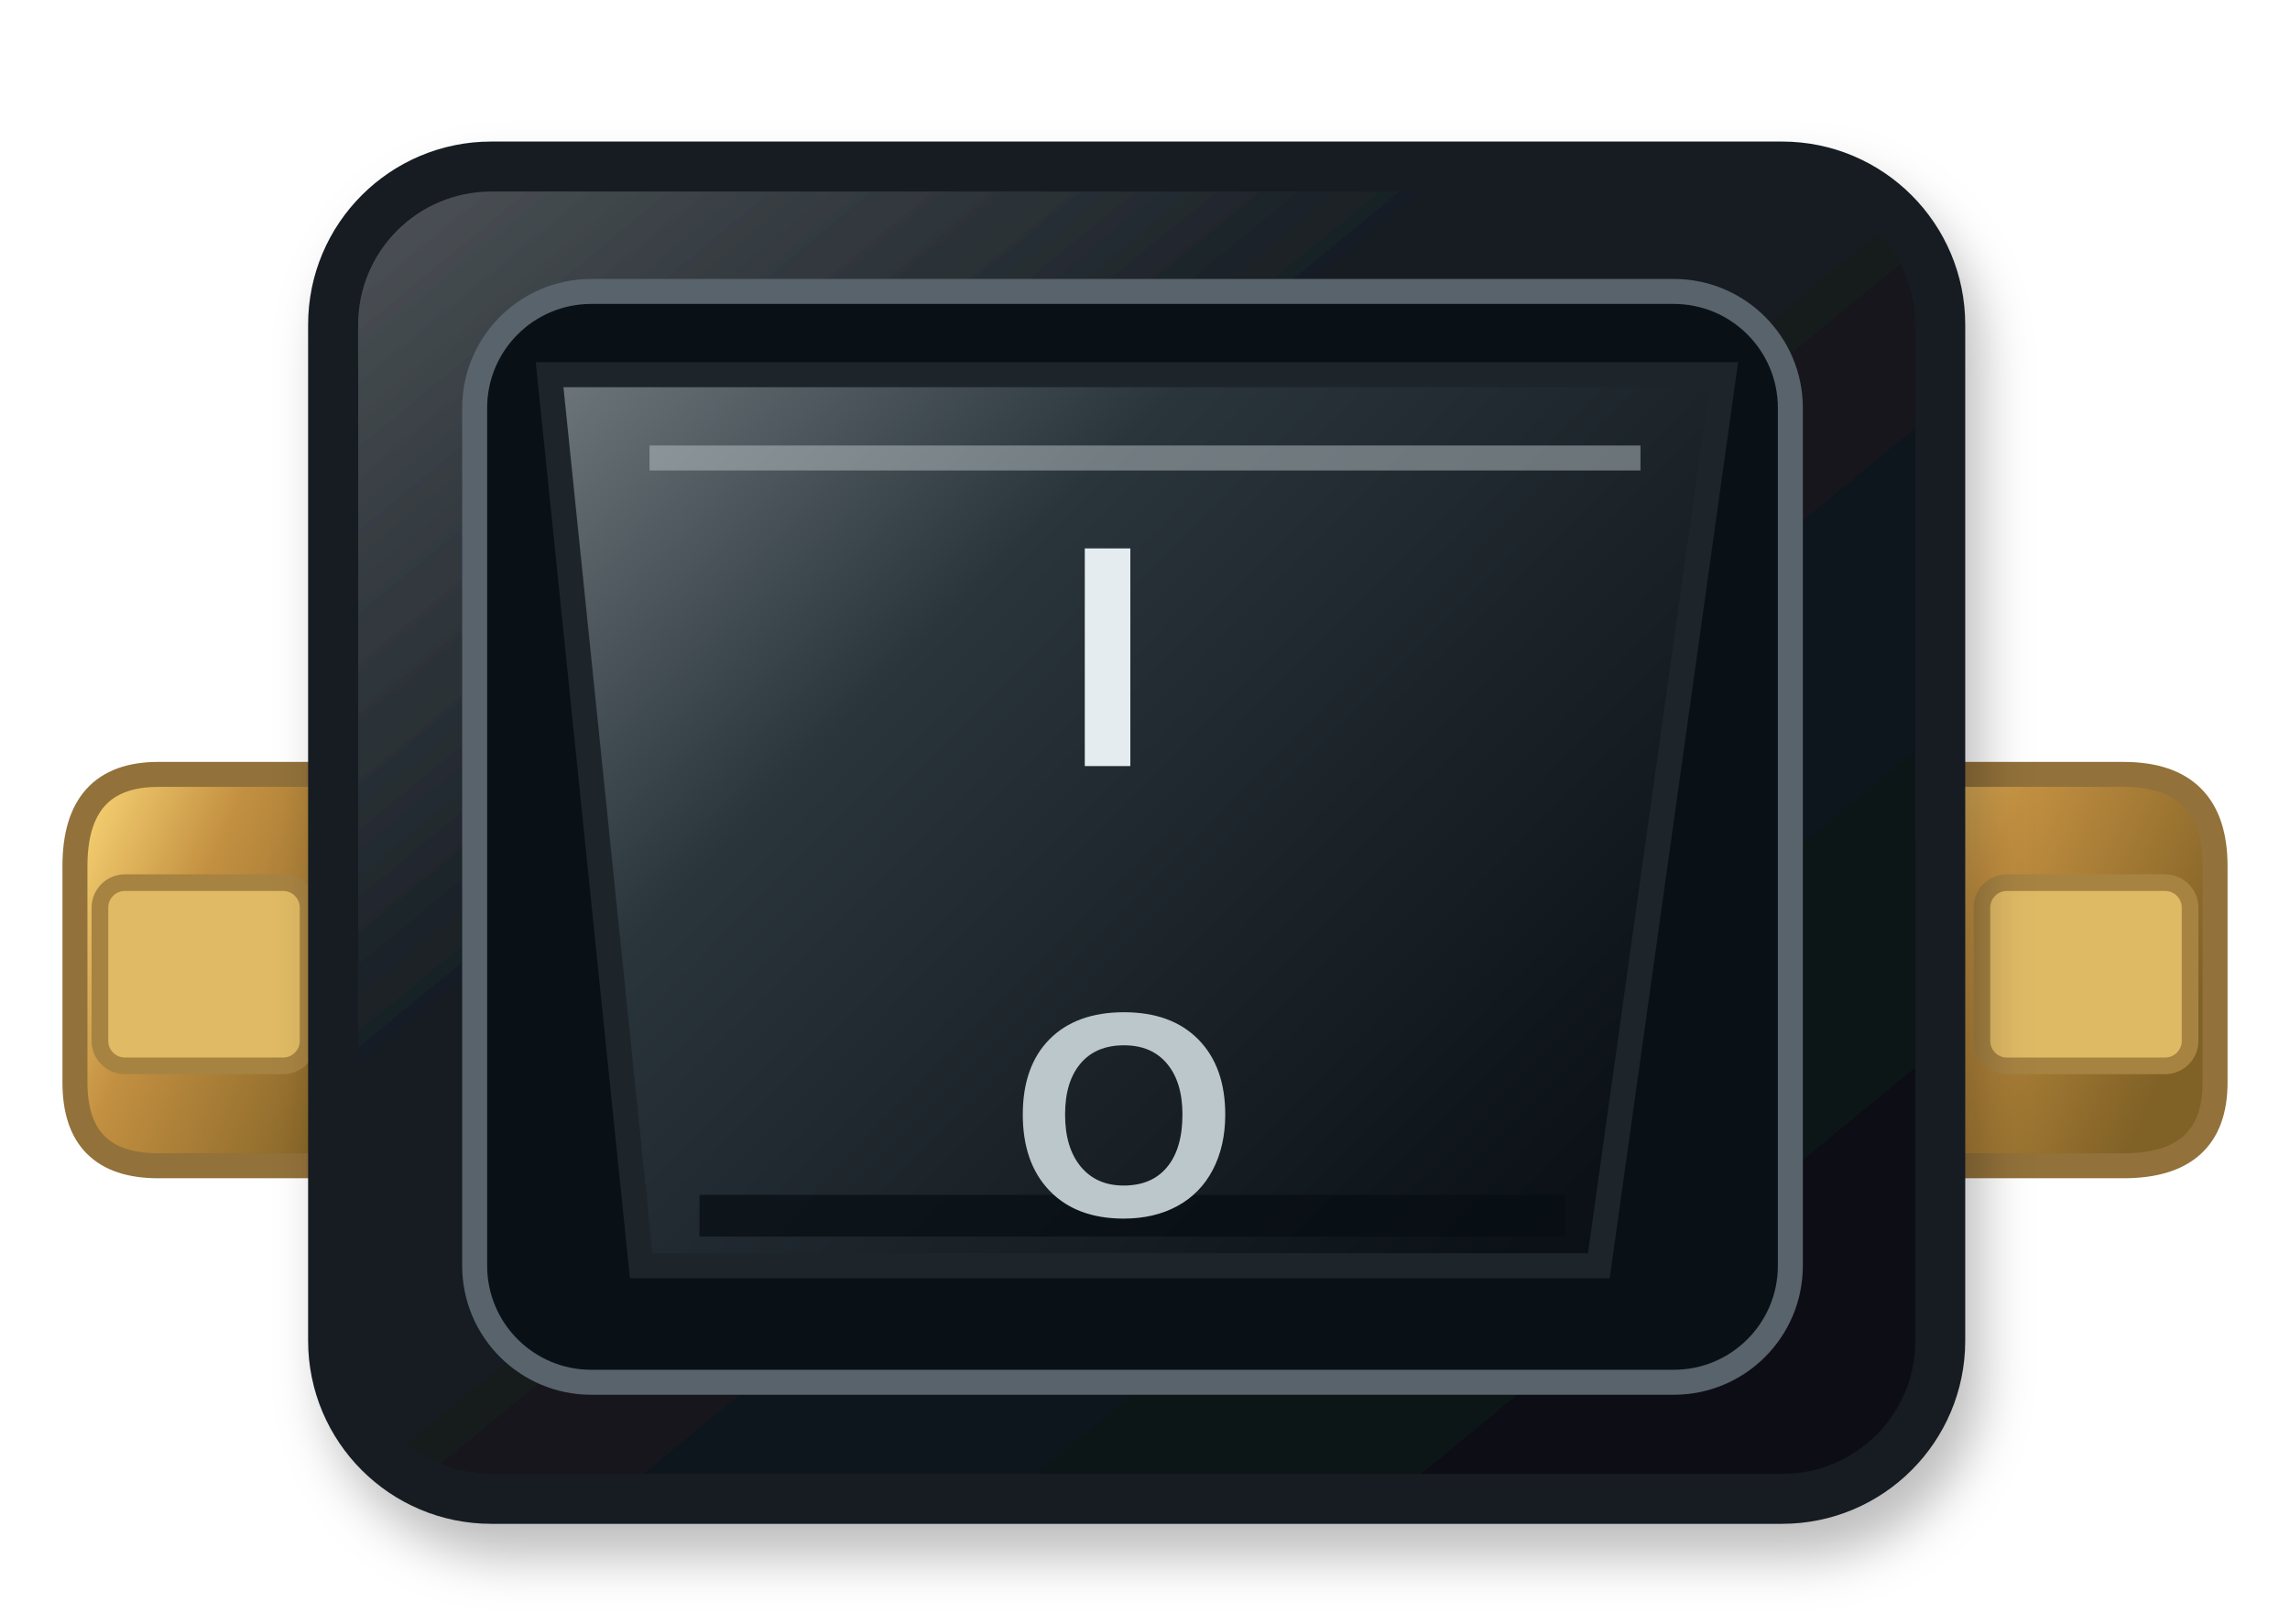
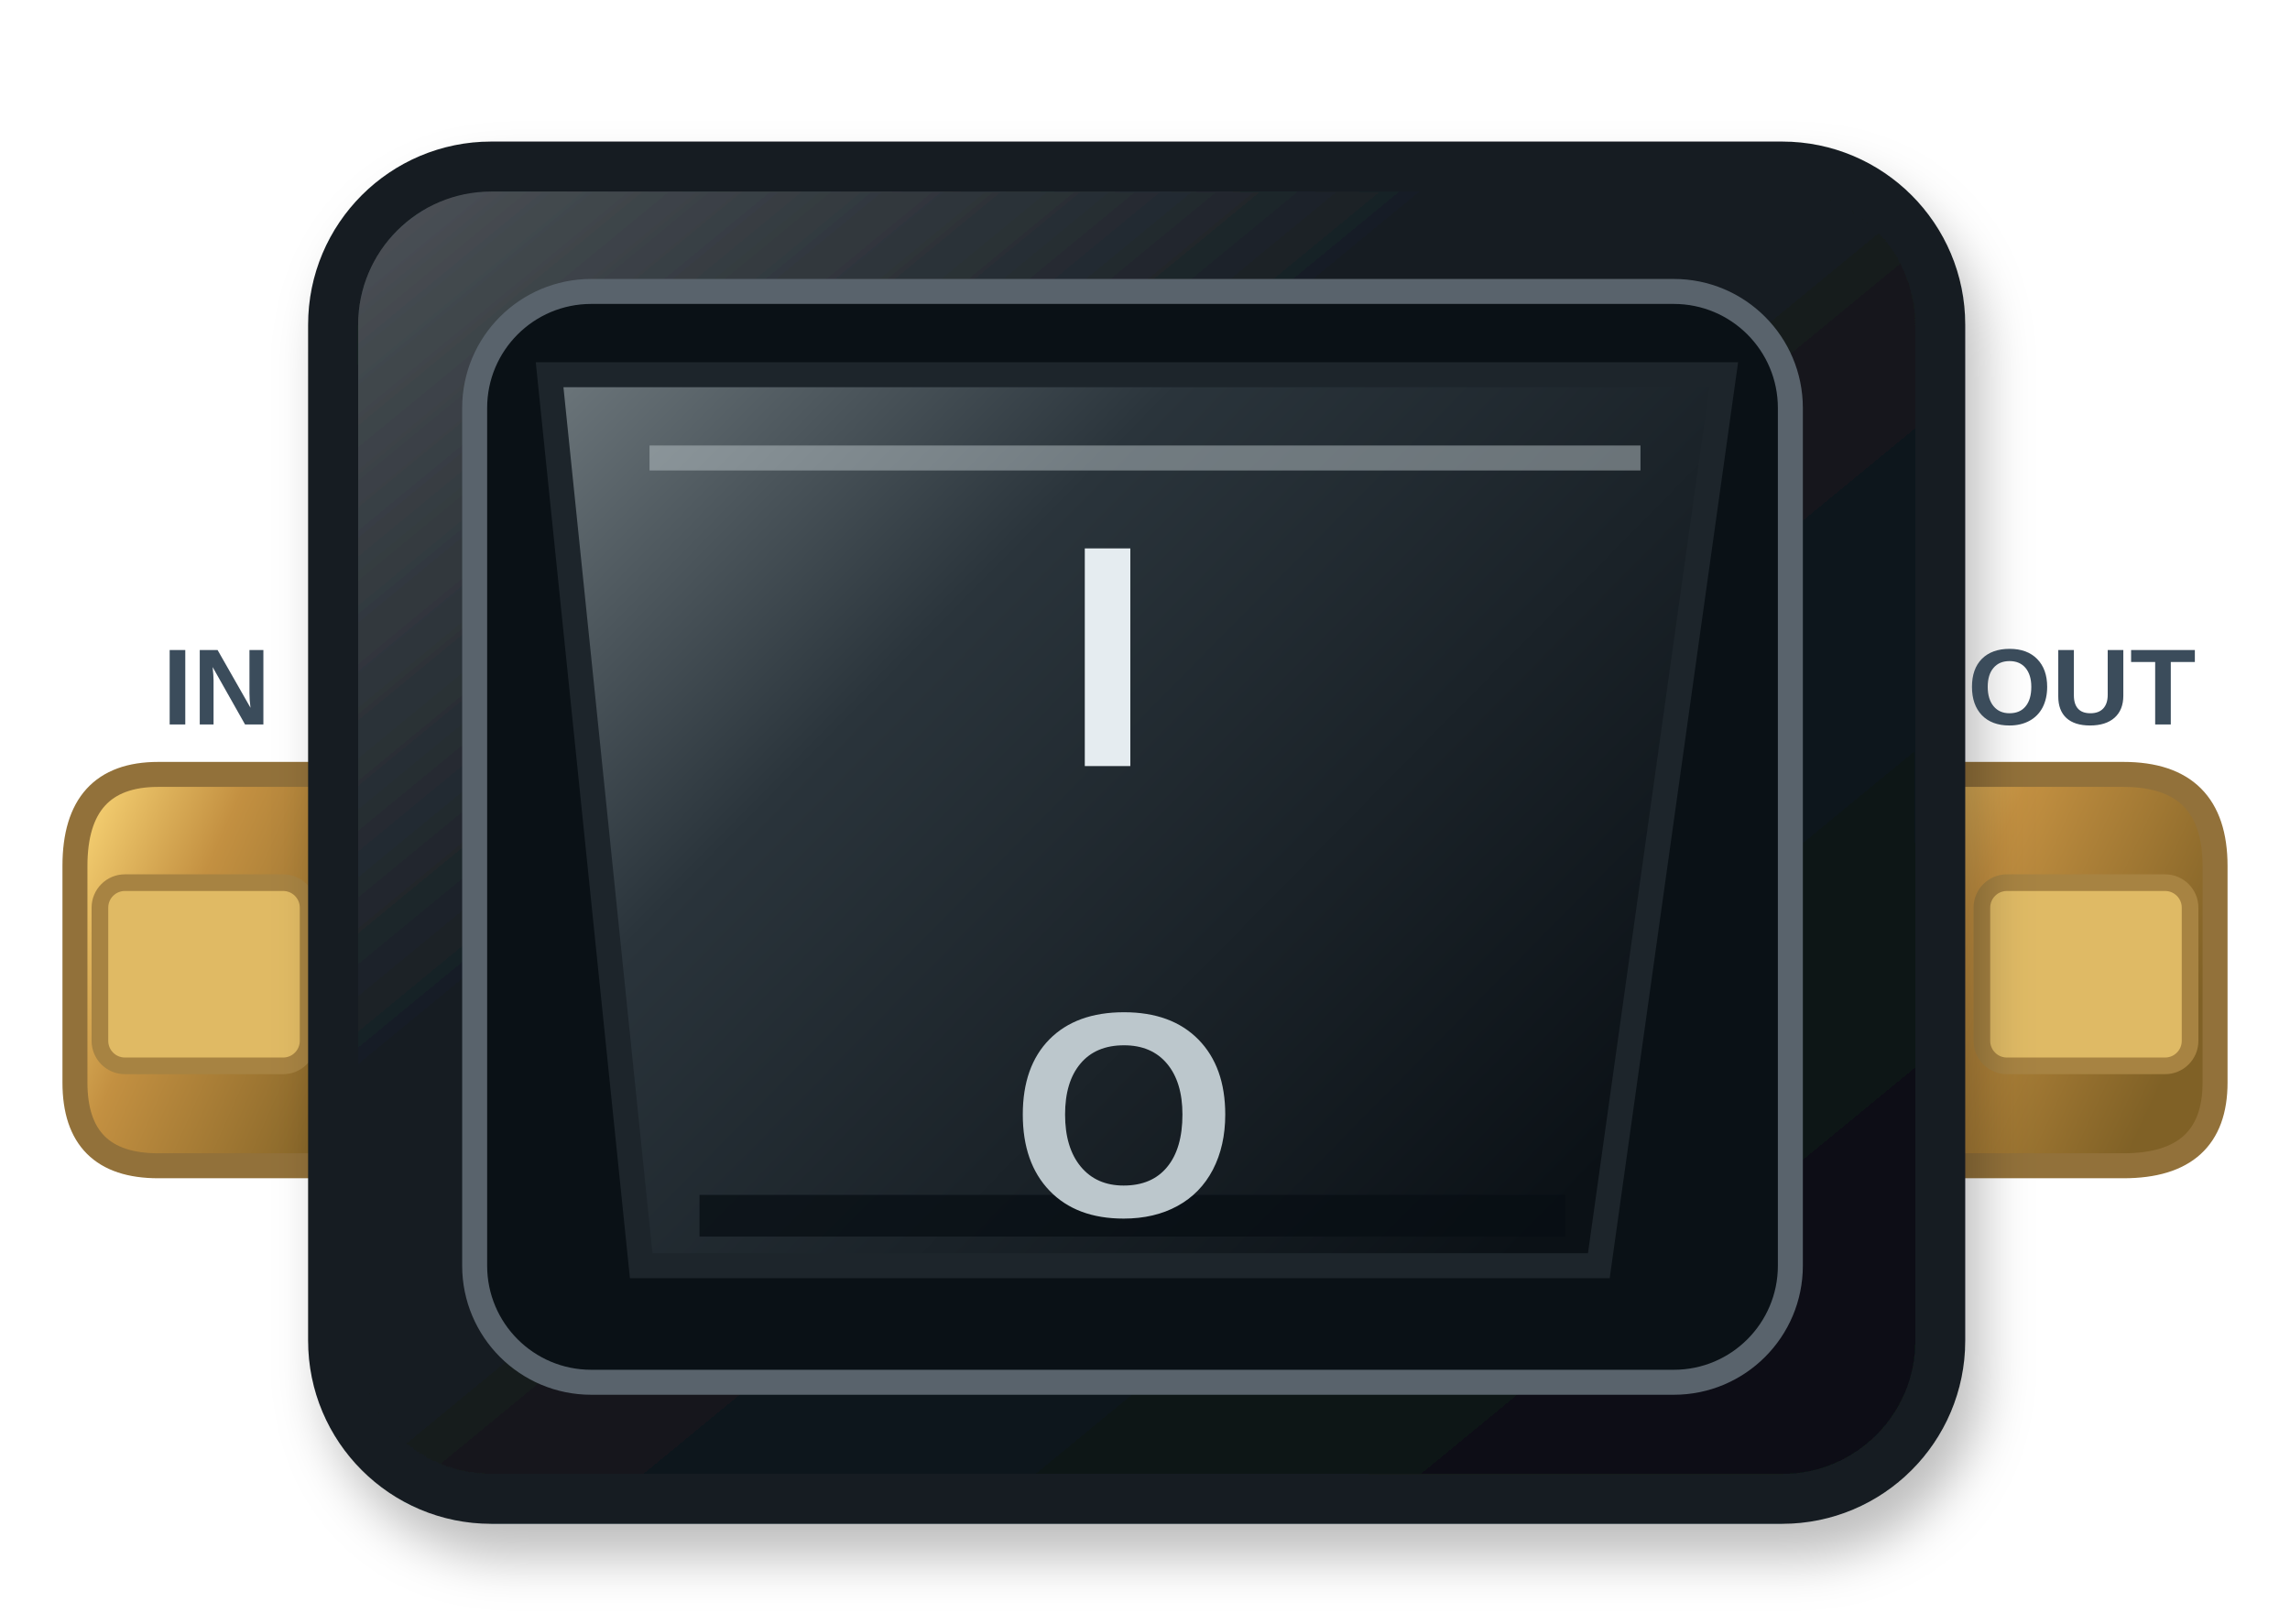
<svg xmlns="http://www.w3.org/2000/svg" viewBox="0 0 275 195" role="img" aria-labelledby="t d">
  <defs>
    <linearGradient id="case" x1="0" y1="0" x2="1" y2="1">
      <stop stop-color="#50565b" />
      <stop offset=".35" stop-color="#171e24" />
      <stop offset="1" stop-color="#080d11" />
    </linearGradient>
    <linearGradient id="rocker" x1="0" y1="0" x2="1" y2=".75">
      <stop stop-color="#6d777c" />
      <stop offset=".35" stop-color="#2a343b" />
      <stop offset="1" stop-color="#0b1116" />
    </linearGradient>
    <linearGradient id="brass" x1="0" y1="0" x2="1" y2=".5">
      <stop stop-color="#ffdc7b" />
      <stop offset=".4" stop-color="#c39041" />
      <stop offset="1" stop-color="#806126" />
    </linearGradient>
    <filter id="shadow">
      <feDropShadow dy="4" stdDeviation="3" flood-opacity=".26" />
    </filter>
  </defs>
  <path d="M51 93 H19 Q9 93 9 104 V130 Q9 140 19 140 H51 Z" fill="url(#brass)" stroke="#92713a" stroke-width="3" />
  <rect x="12" y="106" width="25" height="22" rx="3" fill="#e0ba64" stroke="#a78342" stroke-width="2" />
  <path d="M222 93 H255 Q266 93 266 104 V130 Q266 140 255 140 H222Z" fill="url(#brass)" stroke="#92713a" stroke-width="3" />
  <rect x="238" y="106" width="25" height="22" rx="3" fill="#dfba65" stroke="#a78342" stroke-width="2" />
  <rect x="40" y="20" width="193" height="160" rx="19" fill="url(#case)" stroke="#141b20" stroke-width="6" filter="url(#shadow)" />
  <rect x="57" y="35" width="158" height="131" rx="14" fill="#0a1116" stroke="#59636c" stroke-width="3" />
  <path d="M66 45 H207 L192 152 H77Z" fill="url(#rocker)" stroke="#1d252b" stroke-width="3" />
  <path d="M78 55 L197 55" stroke="#bac4c8" stroke-width="3" opacity=".5" />
  <path d="M84 146 L188 146" stroke="#070e13" stroke-width="5" opacity=".75" />
+   <text x="26" y="87" font-family="Arial" font-size="13" font-weight="bold" fill="#3b4c5b" text-anchor="middle">IN</text>
+   <text x="250" y="87" font-family="Arial" font-size="13" font-weight="bold" fill="#3b4c5b" text-anchor="middle">OUT</text>
  <text x="133" y="92" font-family="Arial" font-size="38" font-weight="bold" fill="#e5ecf0" text-anchor="middle">I</text>
  <text x="135" y="146" font-family="Arial" font-size="35" font-weight="bold" fill="#bcc7cc" text-anchor="middle">O</text>
</svg>
